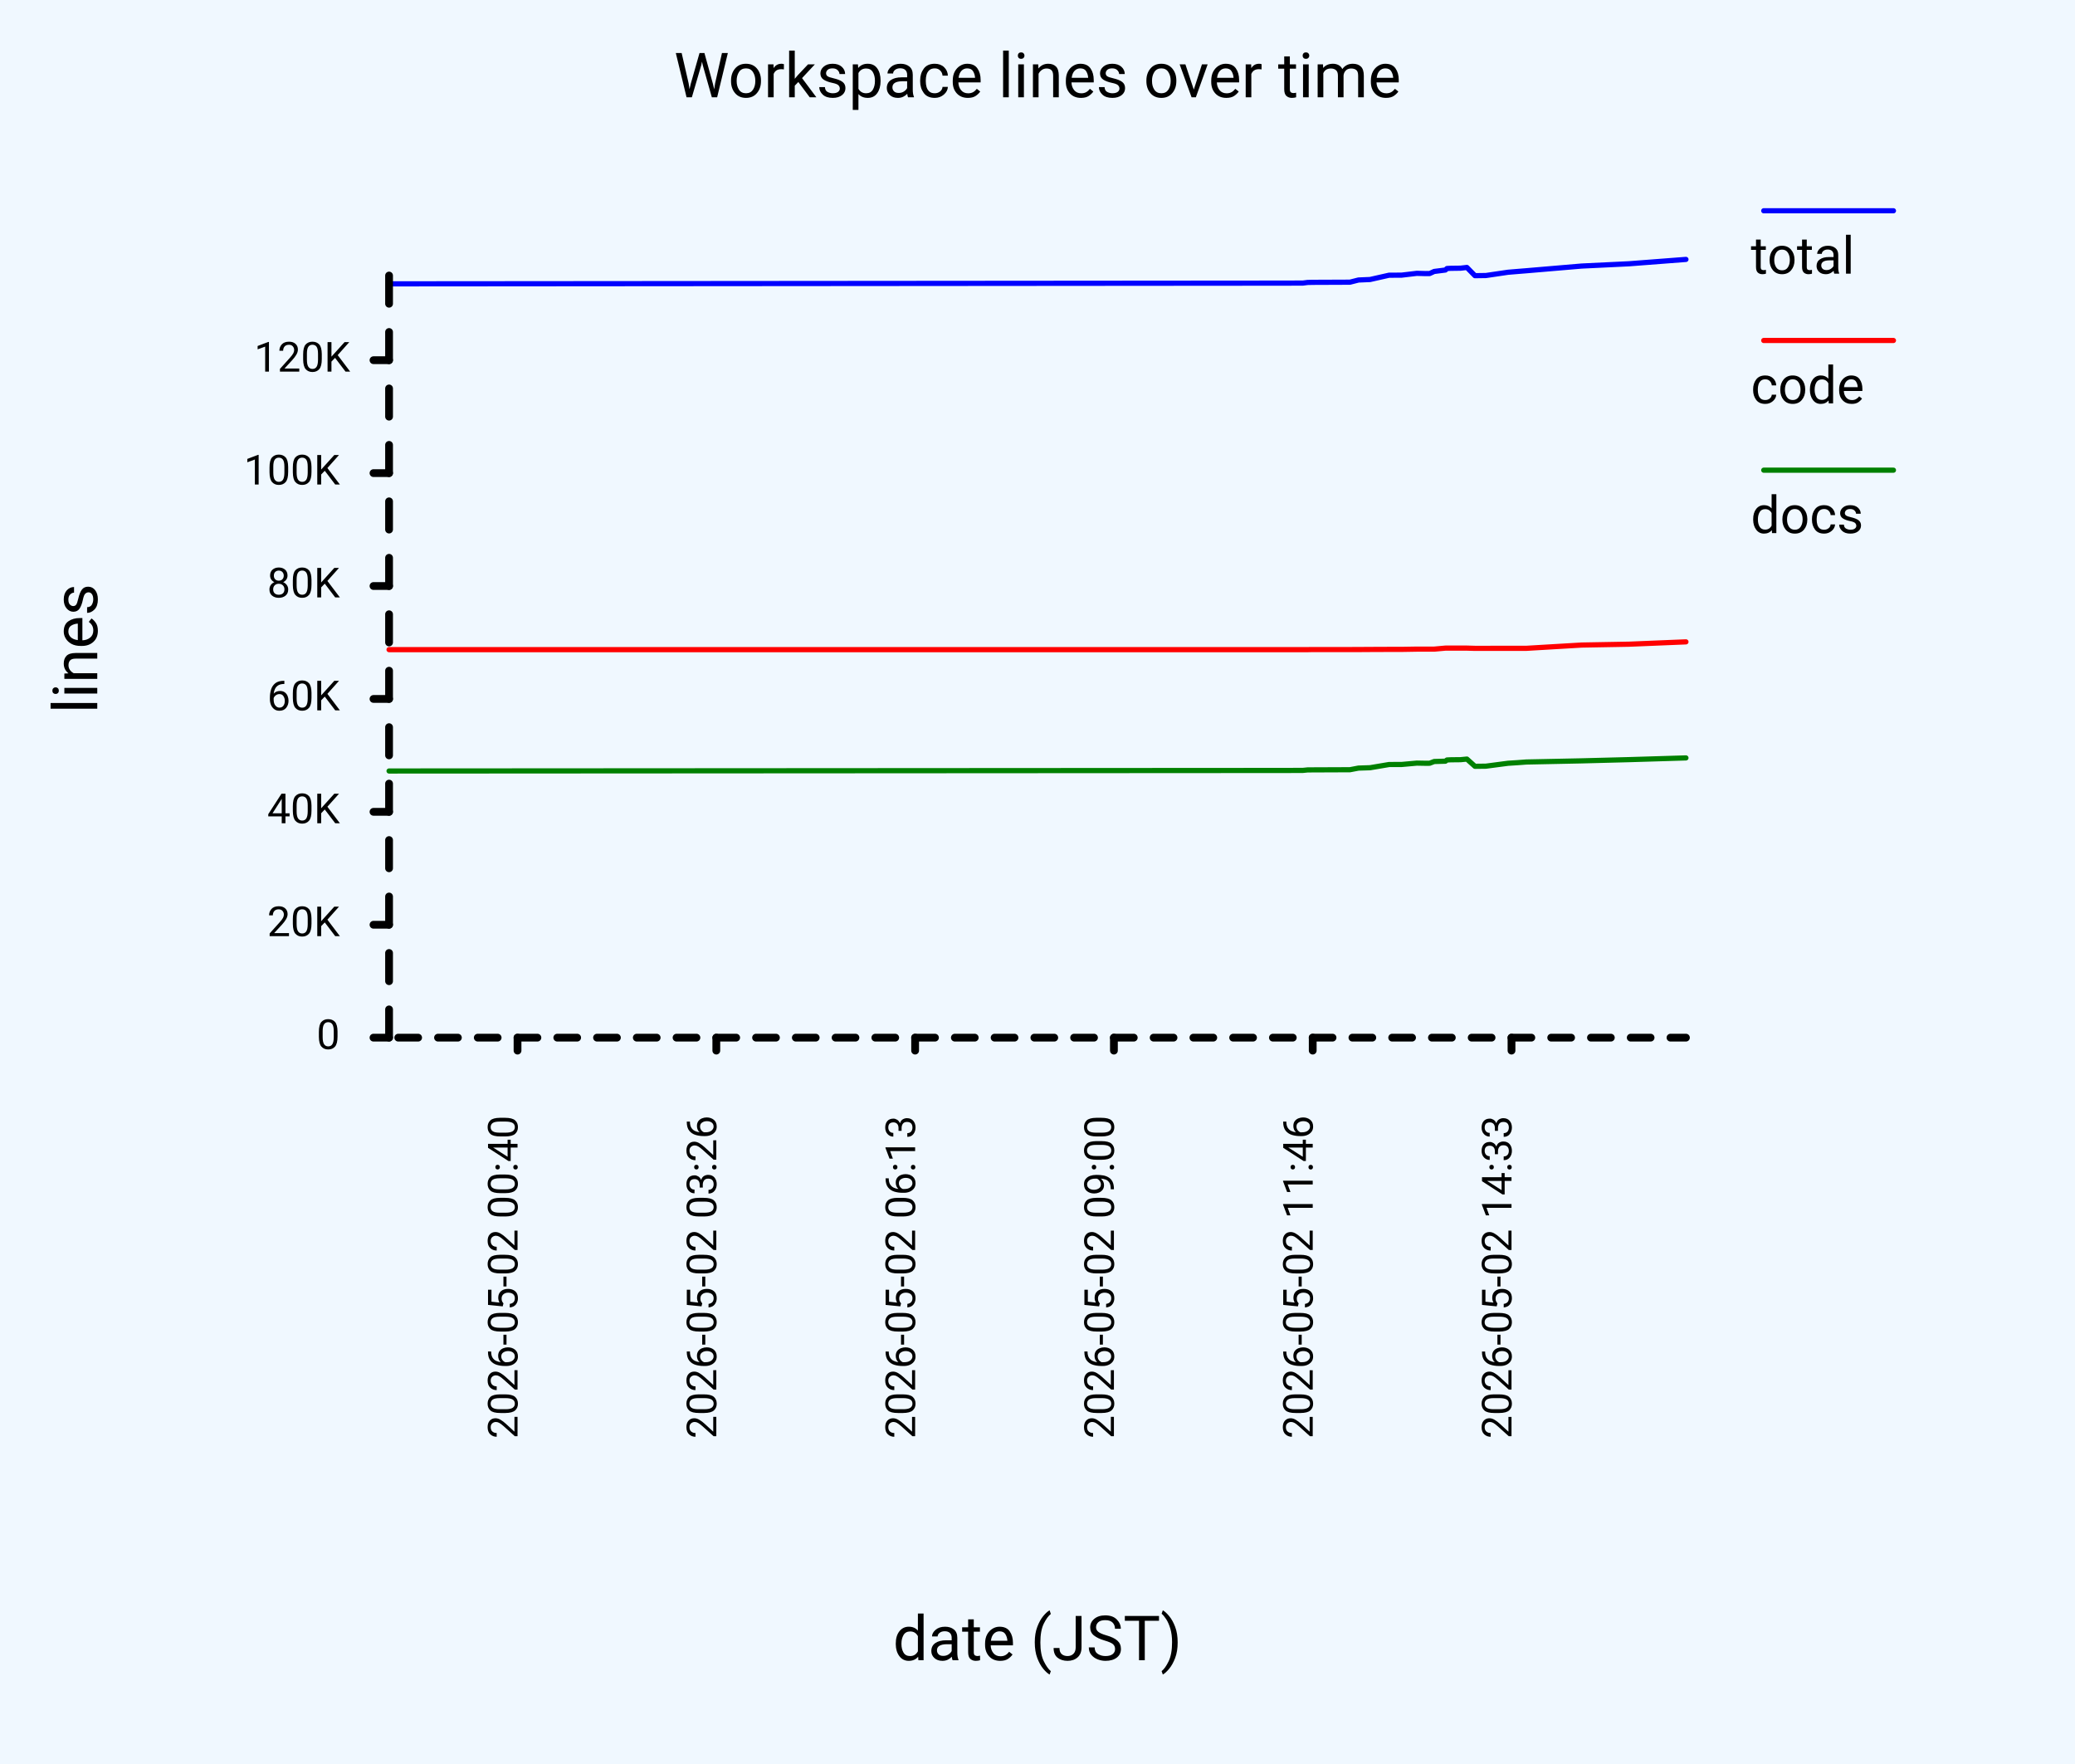
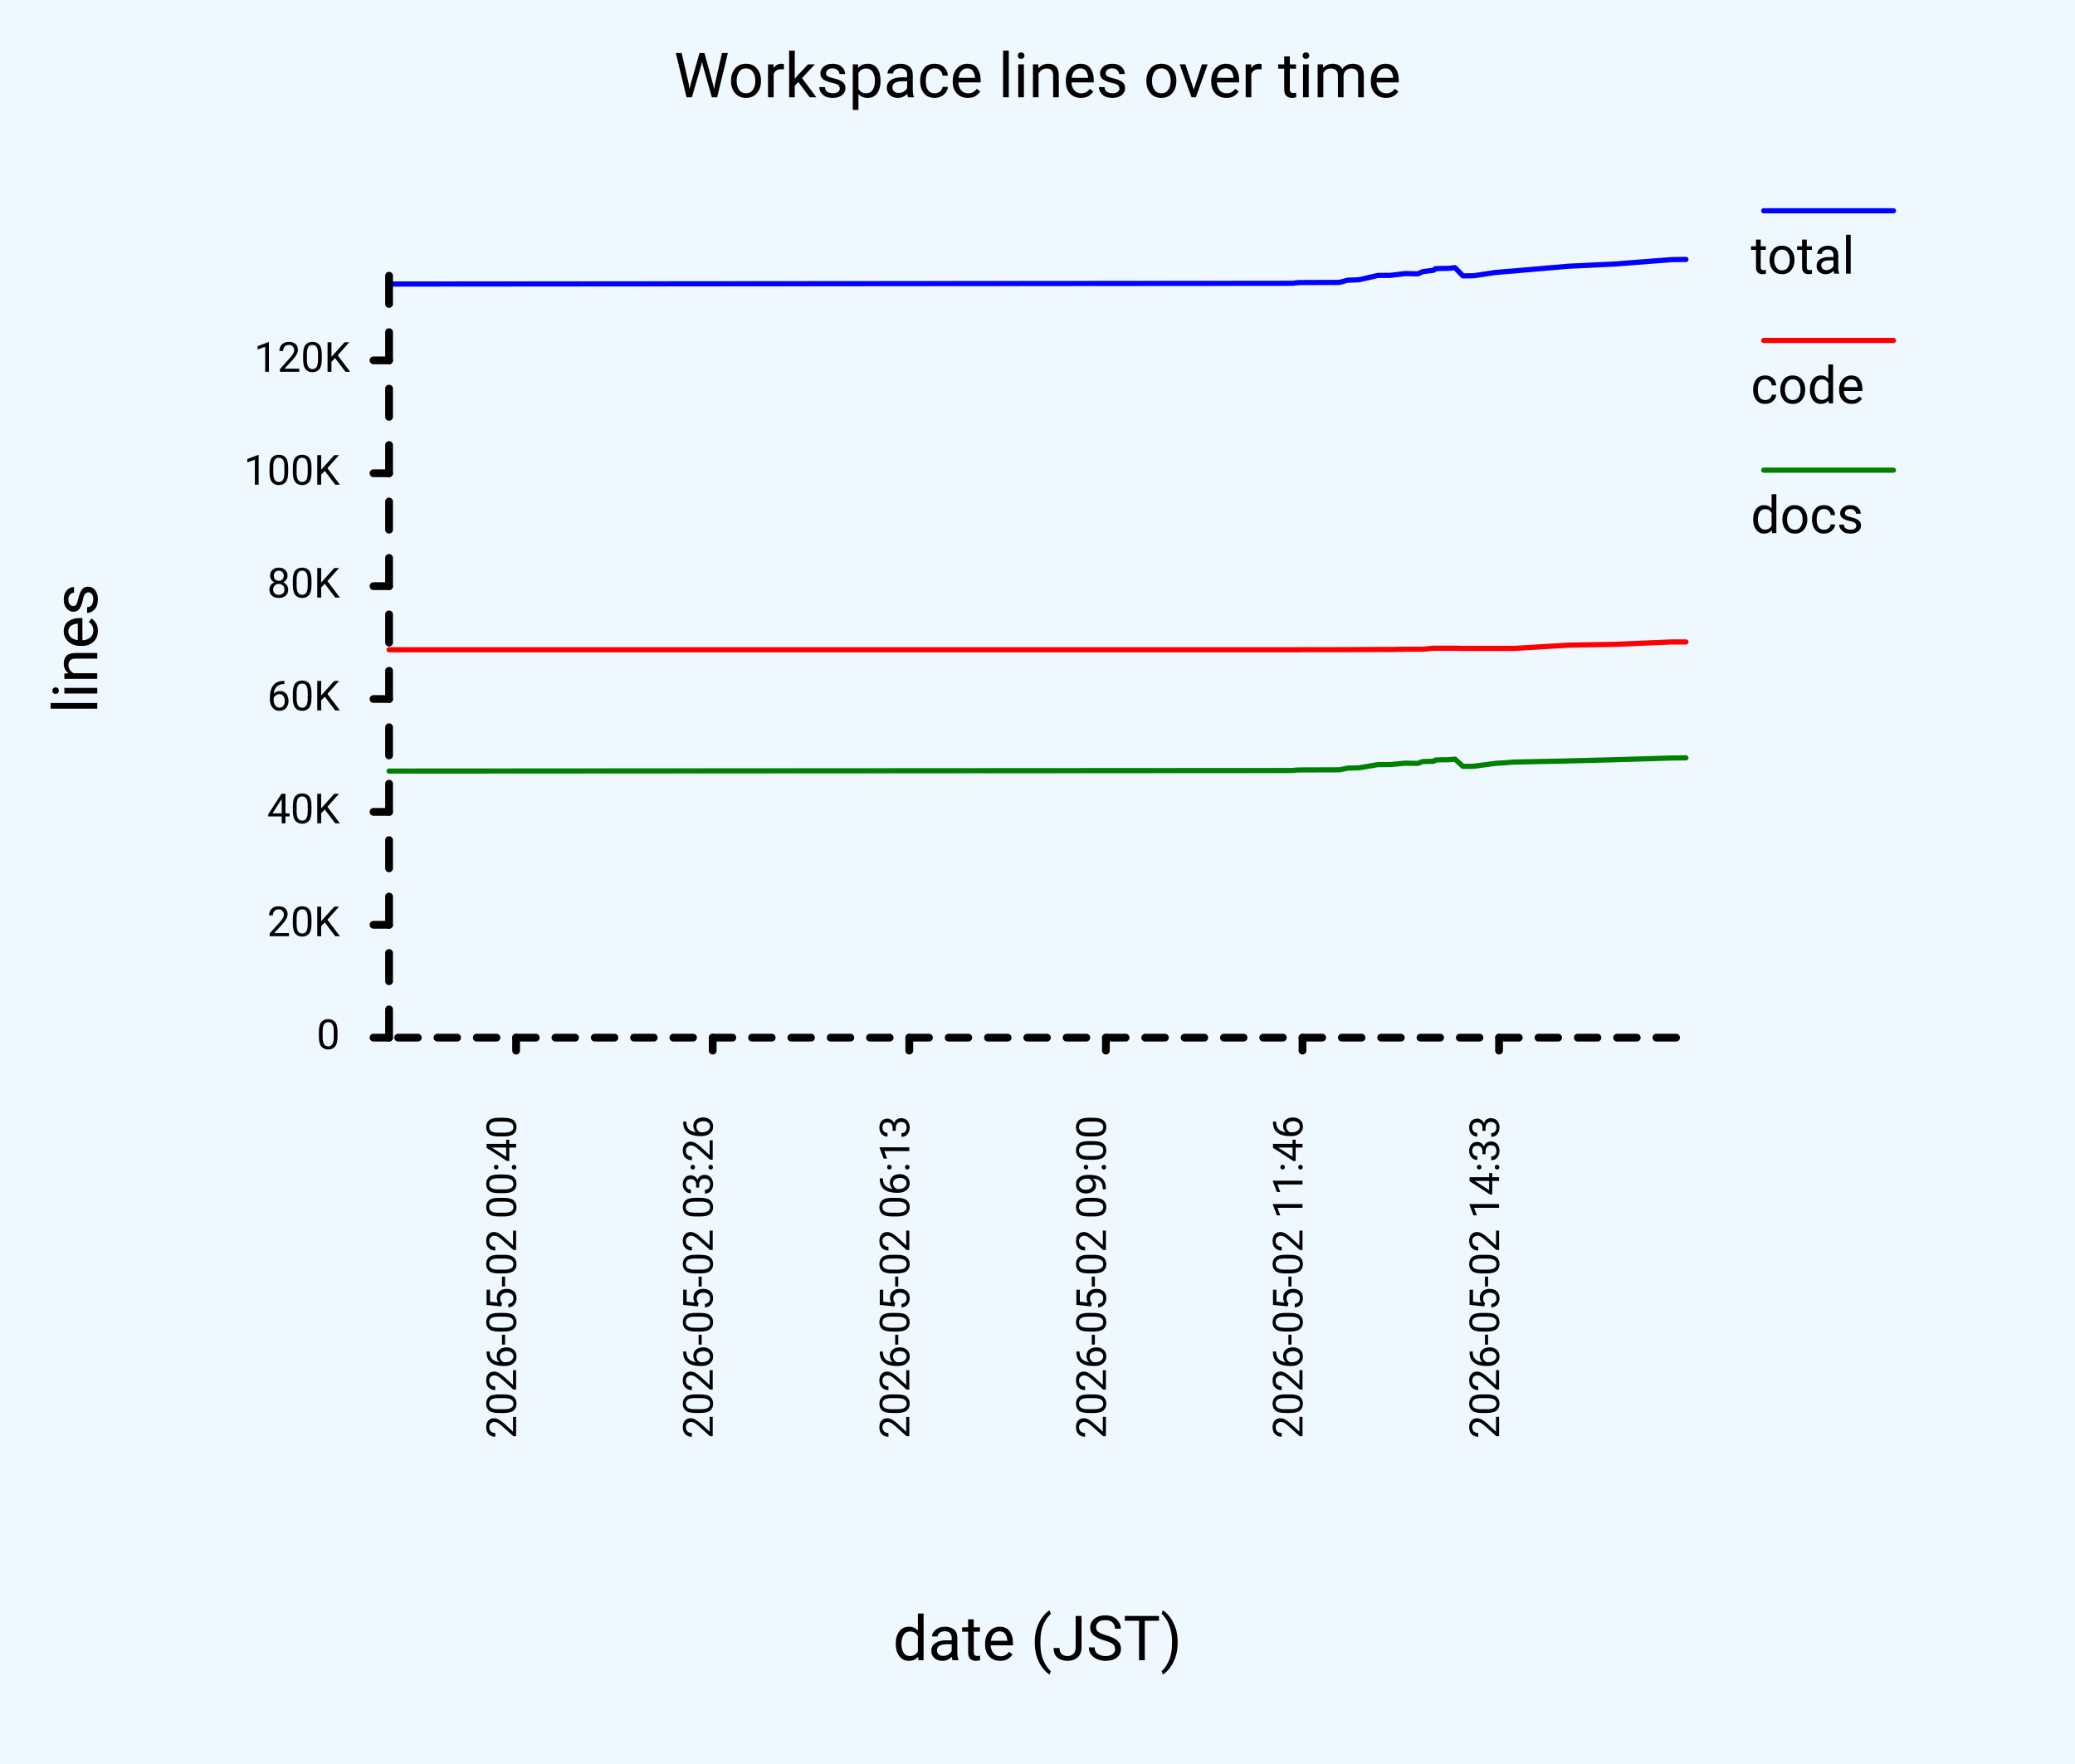
<svg xmlns="http://www.w3.org/2000/svg" class="poloto" width="800" height="680" viewBox="0 0 800 680">
  <style>
.poloto{
  stroke-linecap:round;
  stroke-linejoin:round;
  font-family:Roboto,sans-serif;
  font-size:16px;
}
.poloto_background{fill:AliceBlue;}
.poloto_scatter{stroke-width:7}
.poloto_line{stroke-width:2}
.poloto_text{fill: black;}
.poloto_name{font-size:24px;dominant-baseline:auto;text-anchor:middle;}
.poloto_where{dominant-baseline:middle;text-anchor:start}
.poloto_text.poloto_legend{font-size:20px;dominant-baseline:middle;text-anchor:start;}
.poloto_text.poloto_ticks.poloto_y{dominant-baseline:middle;text-anchor:end}
.poloto_text.poloto_ticks.poloto_x{dominant-baseline:auto;text-anchor:middle}
.poloto_imgs.poloto_ticks{stroke: black;stroke-width:3;fill:none;stroke-dasharray:none}
.poloto_grid{stroke:gray;stroke-width:0.5}

.poloto0.poloto_stroke{stroke:blue;}
.poloto1.poloto_stroke{stroke:red;}
.poloto2.poloto_stroke{stroke:green;}
.poloto3.poloto_stroke{stroke:gold;}
.poloto4.poloto_stroke{stroke:aqua;}
.poloto5.poloto_stroke{stroke:lime;}
.poloto6.poloto_stroke{stroke:orange;}
.poloto7.poloto_stroke{stroke:chocolate;}
.poloto0.poloto_fill{fill:blue;}
.poloto1.poloto_fill{fill:red;}
.poloto2.poloto_fill{fill:green;}
.poloto3.poloto_fill{fill:gold;}
.poloto4.poloto_fill{fill:aqua;}
.poloto5.poloto_fill{fill:lime;}
.poloto6.poloto_fill{fill:orange;}
.poloto7.poloto_fill{fill:chocolate;}
	</style>
  <circle r="1e5" class="poloto_background" fill="white" />
  <g id="poloto_plot0" class="poloto_plot poloto_imgs poloto_line poloto0 poloto_stroke" fill="none" stroke="black">
-     <path d=" M 150.00 109.42 L 497.16 109.14 L 498.30 109.13 L 502.31 109.12 L 504.18 108.88 L 505.42 108.86 L 505.65 108.84 L 520.45 108.78 L 523.76 107.94 L 528.20 107.75 L 535.55 106.09 L 540.33 106.07 L 546.24 105.37 L 549.59 105.46 L 551.19 105.45 L 552.94 104.64 L 557.27 104.09 L 557.87 103.51 L 559.38 103.43 L 563.10 103.38 L 565.55 103.10 L 568.66 106.27 L 572.88 106.21 L 581.40 104.95 L 585.13 104.64 L 588.48 104.37 L 609.77 102.56 L 628.06 101.68 L 650.00 100.00" />
+     <path d=" M 150.00 109.49 L 493.32 109.22 L 494.44 109.21 L 498.41 109.19 L 500.26 108.96 L 501.48 108.93 L 501.72 108.92 L 516.35 108.86 L 519.62 108.02 L 524.01 107.83 L 531.29 106.17 L 536.01 106.15 L 541.85 105.45 L 545.17 105.53 L 546.75 105.53 L 548.49 104.72 L 552.76 104.17 L 553.36 103.58 L 554.85 103.50 L 558.53 103.45 L 560.95 103.18 L 564.03 106.35 L 568.20 106.29 L 576.63 105.03 L 580.31 104.71 L 583.62 104.45 L 604.68 102.63 L 622.77 101.76 L 644.47 100.08 L 650.00 100.00" />
  </g>
  <g id="poloto_plot1" class="poloto_plot poloto_imgs poloto_line poloto1 poloto_stroke" fill="none" stroke="black">
-     <path d=" M 150.00 250.43 L 497.16 250.43 L 498.30 250.43 L 502.31 250.43 L 504.18 250.43 L 505.42 250.40 L 505.65 250.40 L 520.45 250.40 L 523.76 250.39 L 528.20 250.36 L 535.55 250.33 L 540.33 250.33 L 546.24 250.23 L 549.59 250.23 L 551.19 250.23 L 552.94 250.23 L 557.27 249.84 L 557.87 249.84 L 559.38 249.84 L 563.10 249.84 L 565.55 249.84 L 568.66 249.93 L 572.88 249.93 L 581.40 249.92 L 585.13 249.92 L 588.48 249.92 L 609.77 248.66 L 628.06 248.33 L 650.00 247.43" />
+     <path d=" M 150.00 250.47 L 493.32 250.47 L 494.44 250.47 L 498.41 250.47 L 500.26 250.47 L 501.48 250.44 L 501.72 250.44 L 516.35 250.44 L 519.62 250.43 L 524.01 250.40 L 531.29 250.37 L 536.01 250.37 L 541.85 250.27 L 545.17 250.27 L 546.75 250.27 L 548.49 250.27 L 552.76 249.88 L 553.36 249.88 L 554.85 249.88 L 558.53 249.88 L 560.95 249.88 L 564.03 249.97 L 568.20 249.97 L 576.63 249.96 L 580.31 249.96 L 583.62 249.96 L 604.68 248.70 L 622.77 248.37 L 644.47 247.47 L 650.00 247.47" />
  </g>
  <g id="poloto_plot2" class="poloto_plot poloto_imgs poloto_line poloto2 poloto_stroke" fill="none" stroke="black">
-     <path d=" M 150.00 297.21 L 497.16 297.00 L 498.30 296.99 L 502.31 296.98 L 504.18 296.79 L 505.42 296.79 L 505.65 296.78 L 520.45 296.72 L 523.76 296.09 L 528.20 295.95 L 535.55 294.71 L 540.33 294.70 L 546.24 294.17 L 549.59 294.23 L 551.19 294.22 L 552.94 293.55 L 557.27 293.43 L 557.87 292.96 L 559.38 292.89 L 563.10 292.85 L 565.55 292.61 L 568.66 295.40 L 572.88 295.35 L 581.40 294.23 L 585.13 293.99 L 588.48 293.74 L 609.77 293.30 L 628.06 292.83 L 650.00 292.17" />
+     <path d=" M 150.00 297.23 L 493.32 297.03 L 494.44 297.02 L 498.41 297.01 L 500.26 296.82 L 501.48 296.82 L 501.72 296.80 L 516.35 296.75 L 519.62 296.11 L 524.01 295.98 L 531.29 294.74 L 536.01 294.73 L 541.85 294.19 L 545.17 294.26 L 546.75 294.25 L 548.49 293.57 L 552.76 293.46 L 553.36 292.99 L 554.85 292.92 L 558.53 292.87 L 560.95 292.64 L 564.03 295.42 L 568.20 295.38 L 576.63 294.26 L 580.31 294.02 L 583.62 293.77 L 604.68 293.33 L 622.77 292.86 L 644.47 292.20 L 650.00 292.13" />
  </g>
  <g class="poloto_legend poloto_imgs poloto_line poloto0 poloto_stroke">
    <line x1="680" x2="730" y1="81.25" y2="81.25" />
  </g>
  <g class="poloto_legend poloto_imgs poloto_line poloto1 poloto_stroke">
    <line x1="680" x2="730" y1="131.25" y2="131.25" />
  </g>
  <g class="poloto_legend poloto_imgs poloto_line poloto2 poloto_stroke">
    <line x1="680" x2="730" y1="181.25" y2="181.25" />
  </g>
  <text class="poloto_legend poloto_text poloto_line poloto0" x="675" y="100">total</text>
  <text class="poloto_legend poloto_text poloto_line poloto1" x="675" y="150">code</text>
  <text class="poloto_legend poloto_text poloto_line poloto2" x="675" y="200">docs</text>
  <text class="poloto_text poloto_name poloto_title" x="400.00" y="37.50">Workspace lines over time</text>
  <text class="poloto_text poloto_name poloto_x" x="400.00" y="640">date (JST)</text>
  <text class="poloto_text poloto_name poloto_y" x="37.50" y="250.00" transform="rotate(-90,37.50,250.00)">lines</text>
  <text class="poloto_text poloto_ticks poloto_y">
    <tspan x="135.00" y="400.00">0</tspan>
-     <tspan x="135.00" y="356.48">20K</tspan>
-     <tspan x="135.00" y="312.95">40K</tspan>
-     <tspan x="135.00" y="269.43">60K</tspan>
-     <tspan x="135.00" y="225.90">80K</tspan>
-     <tspan x="135.00" y="182.38">100K</tspan>
-     <tspan x="135.00" y="138.85">120K</tspan>
+     <tspan x="135.00" y="356.49">20K</tspan>
+     <tspan x="135.00" y="312.97">40K</tspan>
+     <tspan x="135.00" y="269.46">60K</tspan>
+     <tspan x="135.00" y="225.95">80K</tspan>
+     <tspan x="135.00" y="182.43">100K</tspan>
+     <tspan x="135.00" y="138.92">120K</tspan>
  </text>
  <g class="poloto_imgs poloto_ticks poloto_y" stroke="black">
    <line x1="150.00" x2="144.00" y1="400.00" y2="400.00" />
-     <line x1="150.00" x2="144.00" y1="356.48" y2="356.48" />
-     <line x1="150.00" x2="144.00" y1="312.95" y2="312.95" />
-     <line x1="150.00" x2="144.00" y1="269.43" y2="269.43" />
-     <line x1="150.00" x2="144.00" y1="225.90" y2="225.90" />
-     <line x1="150.00" x2="144.00" y1="182.38" y2="182.38" />
-     <line x1="150.00" x2="144.00" y1="138.85" y2="138.85" />
+     <line x1="150.00" x2="144.00" y1="356.49" y2="356.49" />
+     <line x1="150.00" x2="144.00" y1="312.97" y2="312.97" />
+     <line x1="150.00" x2="144.00" y1="269.46" y2="269.46" />
+     <line x1="150.00" x2="144.00" y1="225.95" y2="225.95" />
+     <line x1="150.00" x2="144.00" y1="182.43" y2="182.43" />
+     <line x1="150.00" x2="144.00" y1="138.92" y2="138.92" />
  </g>
  <g class="poloto_text poloto_ticks poloto_x">
-     <text x="199.53" y="430.00" text-anchor="end" transform="rotate(-90 199.53 430.00)">2026-05-02 00:40</text>
-     <text x="276.17" y="430.00" text-anchor="end" transform="rotate(-90 276.17 430.00)">2026-05-02 03:26</text>
-     <text x="352.82" y="430.00" text-anchor="end" transform="rotate(-90 352.82 430.00)">2026-05-02 06:13</text>
-     <text x="429.46" y="430.00" text-anchor="end" transform="rotate(-90 429.46 430.00)">2026-05-02 09:00</text>
-     <text x="506.11" y="430.00" text-anchor="end" transform="rotate(-90 506.11 430.00)">2026-05-02 11:46</text>
-     <text x="582.75" y="430.00" text-anchor="end" transform="rotate(-90 582.75 430.00)">2026-05-02 14:33</text>
+     <text x="198.98" y="430.00" text-anchor="end" transform="rotate(-90 198.98 430.00)">2026-05-02 00:40</text>
+     <text x="274.78" y="430.00" text-anchor="end" transform="rotate(-90 274.78 430.00)">2026-05-02 03:26</text>
+     <text x="350.57" y="430.00" text-anchor="end" transform="rotate(-90 350.57 430.00)">2026-05-02 06:13</text>
+     <text x="426.37" y="430.00" text-anchor="end" transform="rotate(-90 426.37 430.00)">2026-05-02 09:00</text>
+     <text x="502.17" y="430.00" text-anchor="end" transform="rotate(-90 502.17 430.00)">2026-05-02 11:46</text>
+     <text x="577.96" y="430.00" text-anchor="end" transform="rotate(-90 577.96 430.00)">2026-05-02 14:33</text>
  </g>
  <g class="poloto_imgs poloto_ticks poloto_x" stroke="black">
-     <line x1="199.53" x2="199.53" y1="400.00" y2="405.00" />
-     <line x1="276.17" x2="276.17" y1="400.00" y2="405.00" />
-     <line x1="352.82" x2="352.82" y1="400.00" y2="405.00" />
-     <line x1="429.46" x2="429.46" y1="400.00" y2="405.00" />
-     <line x1="506.11" x2="506.11" y1="400.00" y2="405.00" />
-     <line x1="582.75" x2="582.75" y1="400.00" y2="405.00" />
+     <line x1="198.98" x2="198.98" y1="400.00" y2="405.00" />
+     <line x1="274.78" x2="274.78" y1="400.00" y2="405.00" />
+     <line x1="350.57" x2="350.57" y1="400.00" y2="405.00" />
+     <line x1="426.37" x2="426.37" y1="400.00" y2="405.00" />
+     <line x1="502.17" x2="502.17" y1="400.00" y2="405.00" />
+     <line x1="577.96" x2="577.96" y1="400.00" y2="405.00" />
  </g>
-   <path class="poloto_imgs poloto_ticks poloto_x" stroke="black" style="stroke-dasharray:7.664;stroke-dashoffset:-49.528;" d=" M 150.00 400.00 L 650.00 400.00" />
-   <path class="poloto_imgs poloto_ticks poloto_y" stroke="black" style="stroke-dasharray:10.881;stroke-dashoffset:-0;" d=" M 150.00 400.00 L 150.00 100.00" />
+   <path class="poloto_imgs poloto_ticks poloto_x" stroke="black" style="stroke-dasharray:7.58;stroke-dashoffset:-48.98;" d=" M 150.00 400.00 L 650.00 400.00" />
+   <path class="poloto_imgs poloto_ticks poloto_y" stroke="black" style="stroke-dasharray:10.878;stroke-dashoffset:-0;" d=" M 150.00 400.00 L 150.00 100.00" />
</svg>
